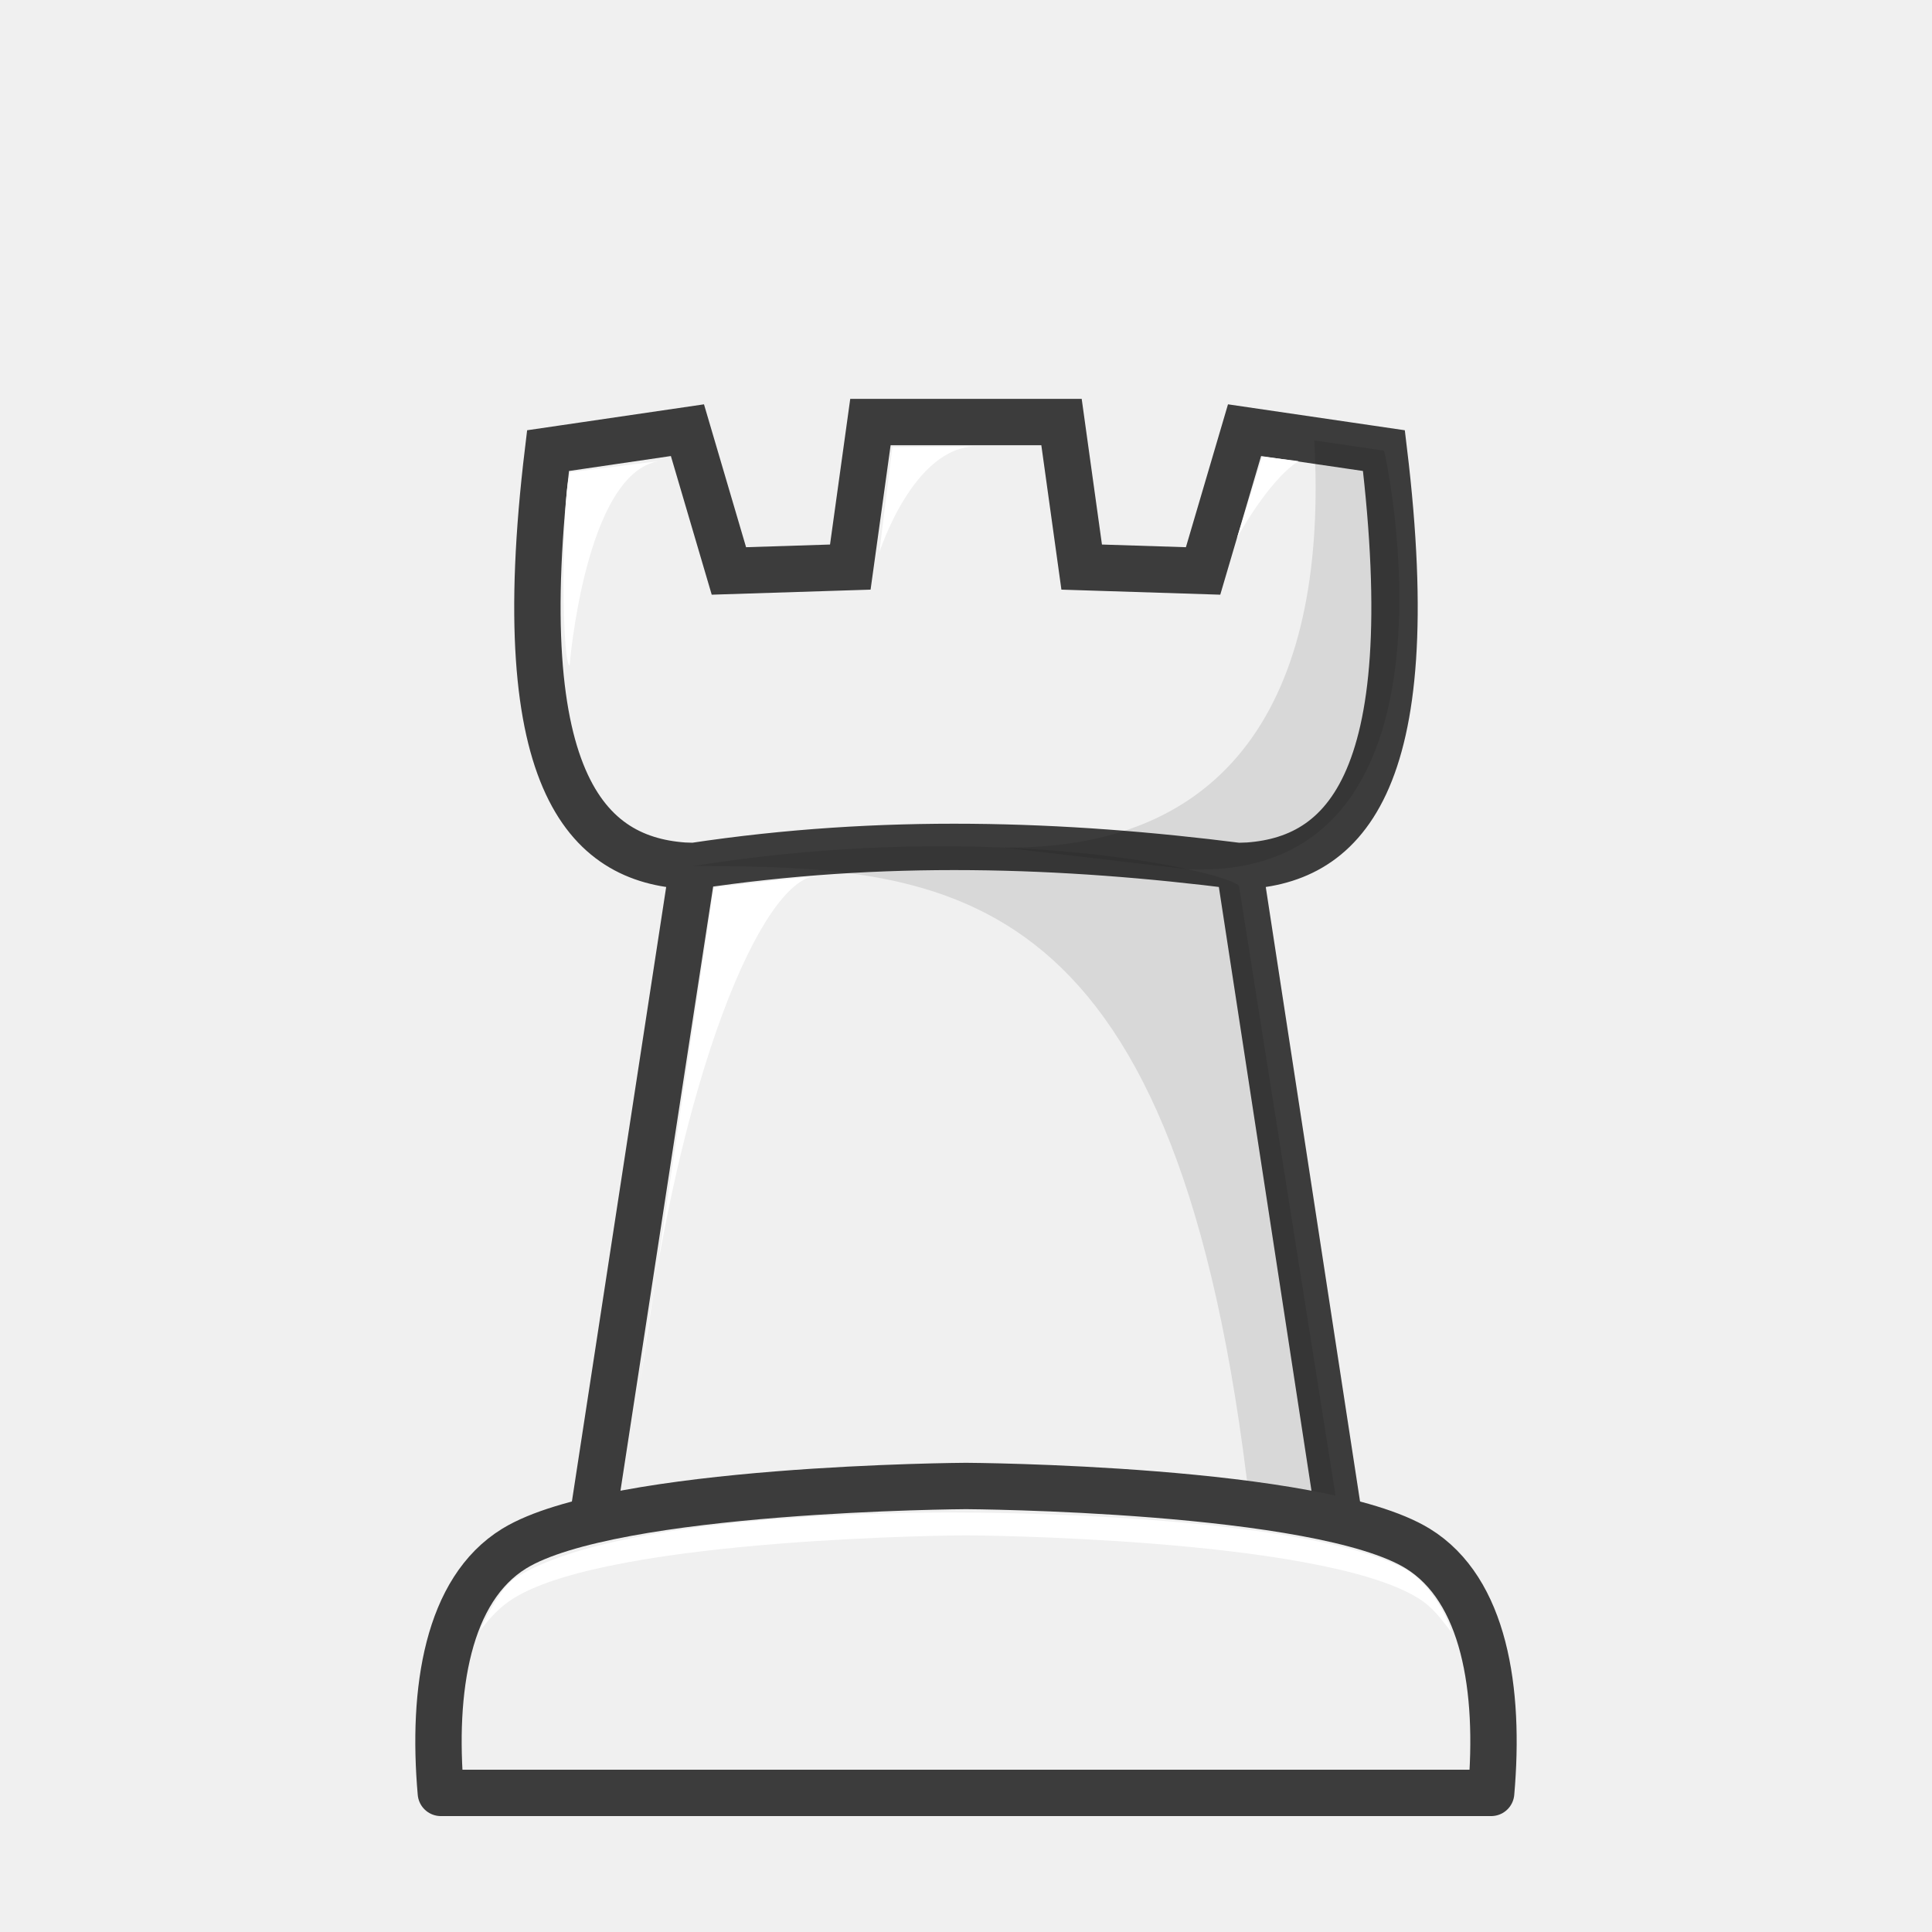
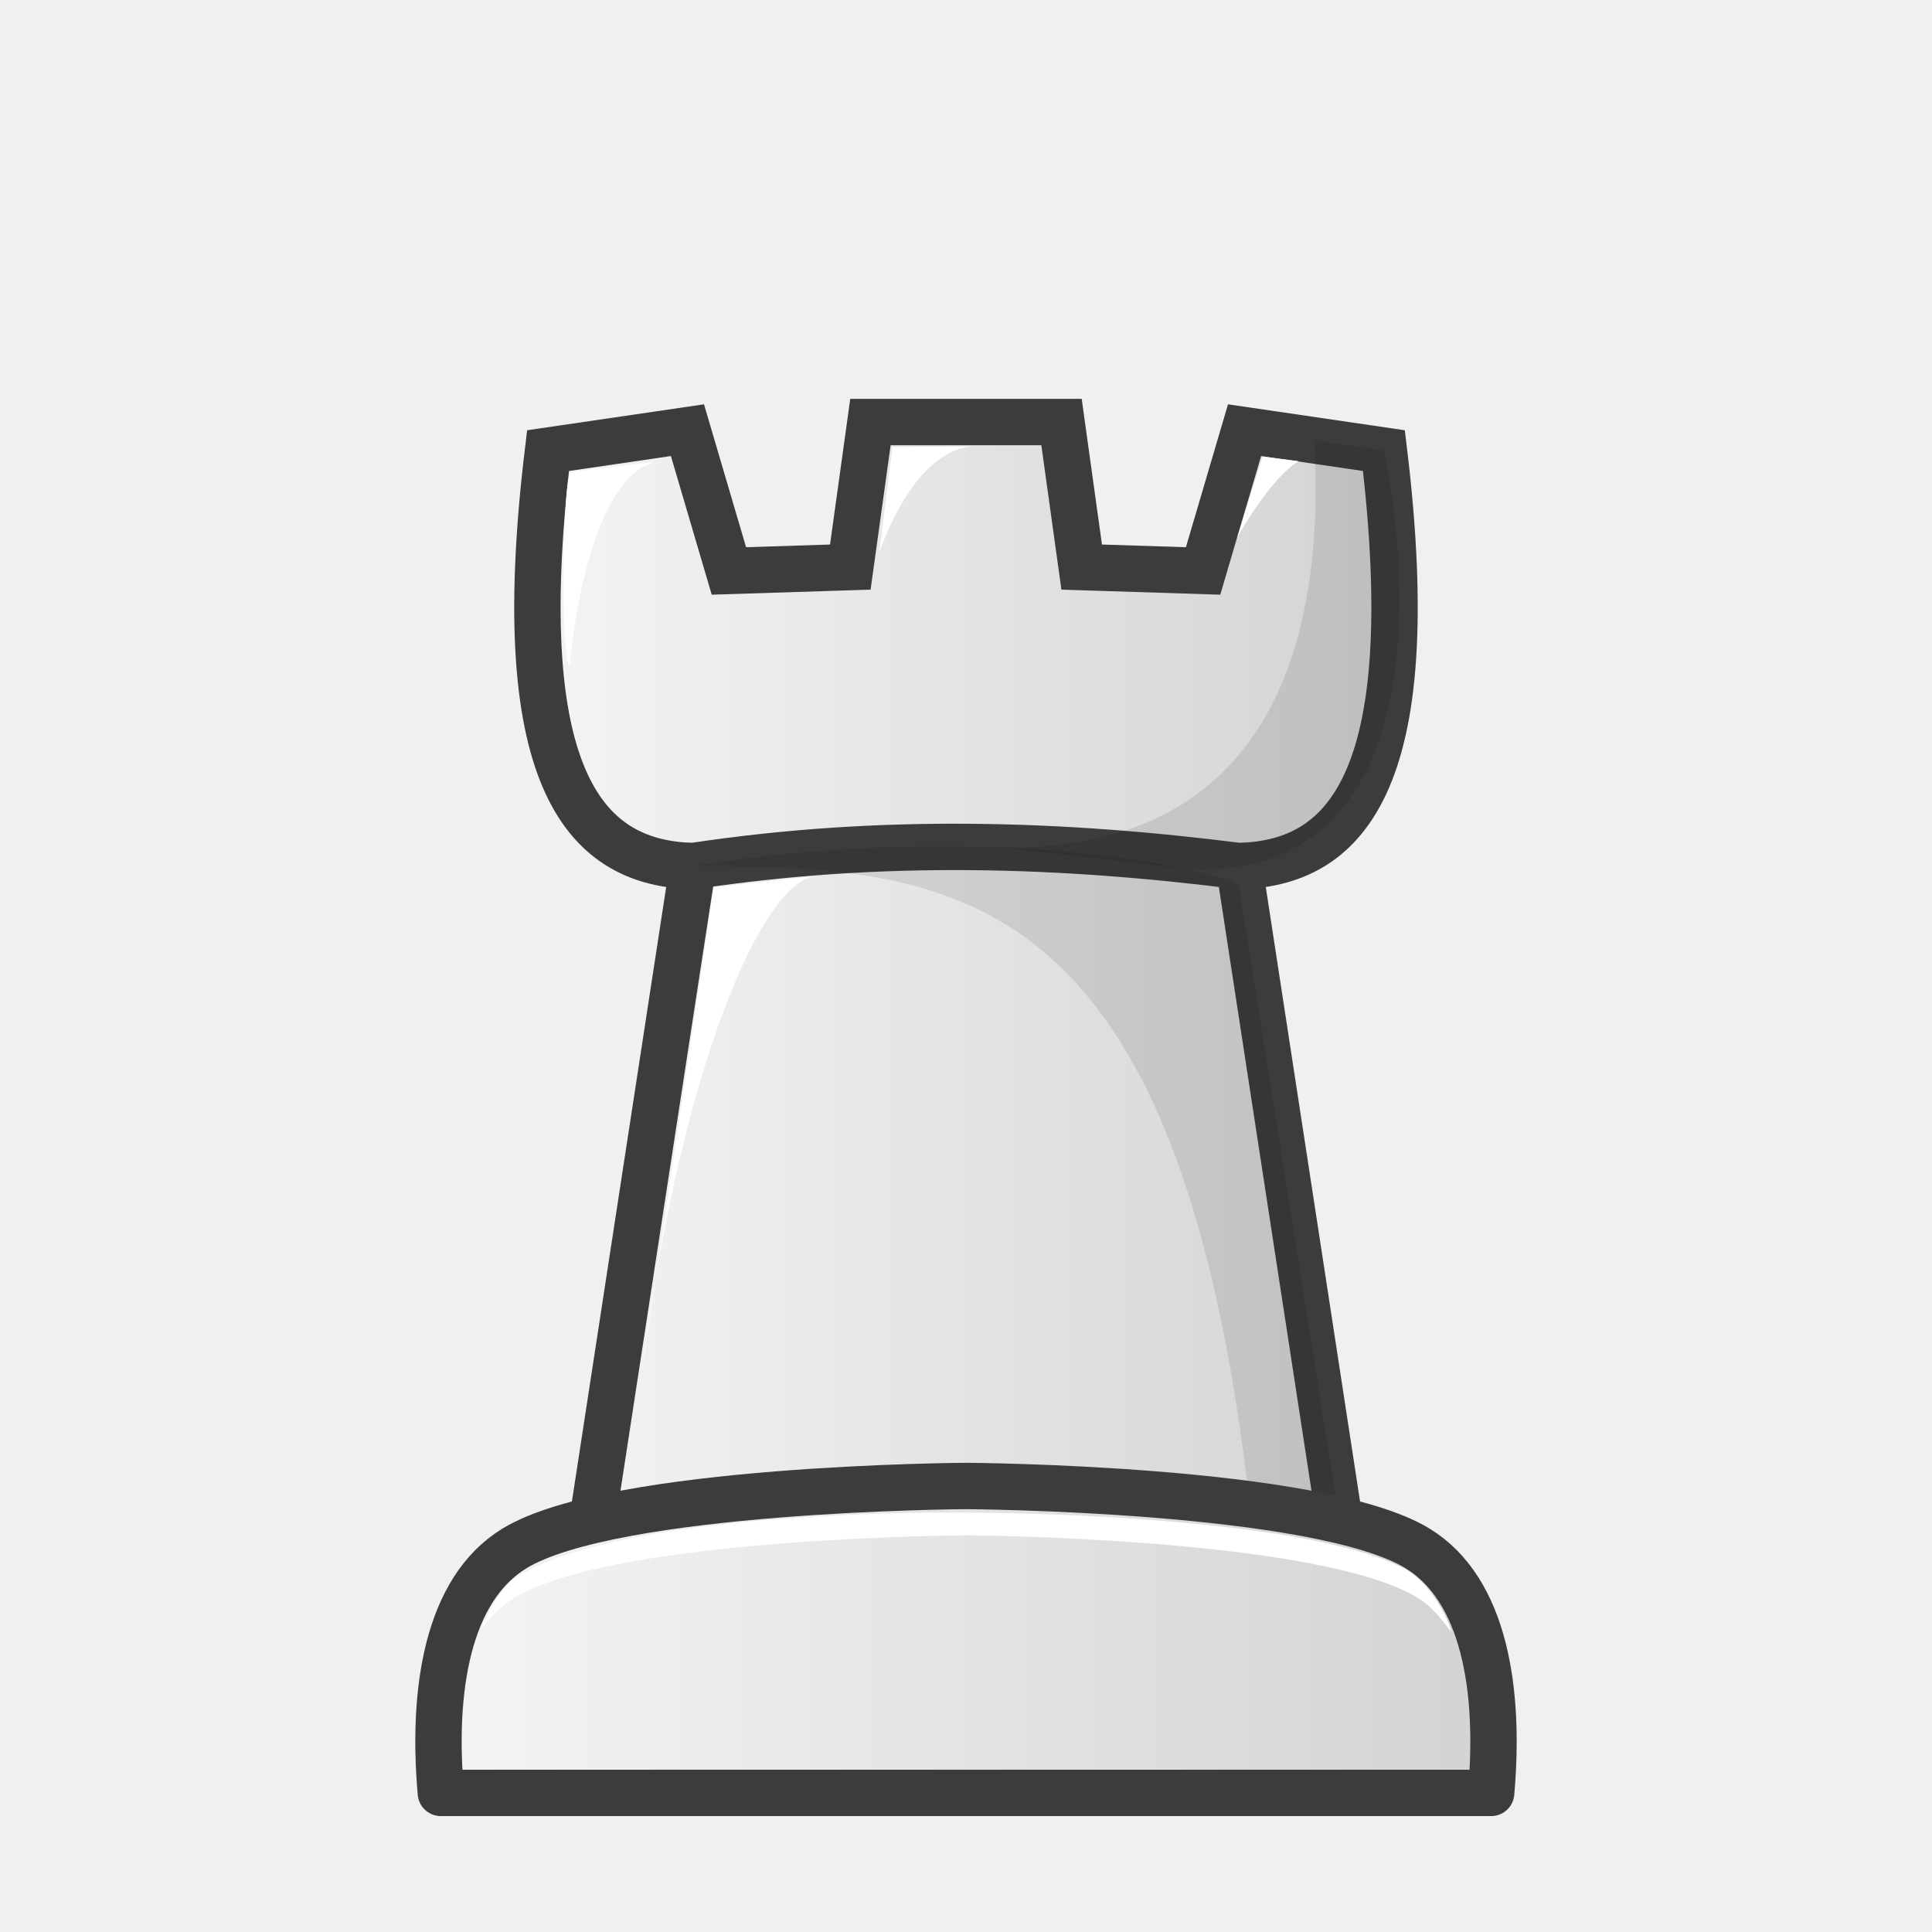
- <svg xmlns="http://www.w3.org/2000/svg" width="50mm" height="50mm" clip-rule="evenodd" fill-rule="evenodd" image-rendering="optimizeQuality" shape-rendering="geometricPrecision" text-rendering="geometricPrecision" version="1.1" viewBox="0 0 50 50">
-   <g transform="translate(-.00019118 1.9931)" clip-rule="evenodd" fill-rule="evenodd" image-rendering="optimizeQuality" shape-rendering="geometricPrecision">
-     <path d="m17.932 20.421c4.906-0.741 9.579-0.578 14.136 0m-17.885-10.752c-1.059 8.767 1.103 10.677 3.748 10.752l-2.786 18.159h19.709l-2.786-18.159c2.645-0.074 4.807-1.985 3.748-10.752l-3.607-0.529-1.073 3.643-3.142-0.1-0.522-3.754h-4.945l-0.521 3.754-3.142 0.1-1.073-3.643z" fill="#f0f0f0" stroke="#3c3c3c" stroke-width="1.2" />
-     <path d="m17.932 20.421c6.828 0 12.588 0.408 14.419 16.572l2.319 0.386-2.602-16.428c-0.031-0.308-6.088-1.822-14.136-0.529z" opacity=".1" />
+ <svg xmlns="http://www.w3.org/2000/svg" xmlns:xlink="http://www.w3.org/1999/xlink" width="50mm" height="50mm" clip-rule="evenodd" fill-rule="evenodd" image-rendering="optimizeQuality" shape-rendering="geometricPrecision" text-rendering="geometricPrecision" version="1.1" viewBox="0 0 50 50">
+   <defs>
+     <linearGradient id="linearGradient3313" x1="13.304" x2="36.695" y1="23.755" y2="23.755" gradientTransform="translate(-.00019118 1.9931)" gradientUnits="userSpaceOnUse" xlink:href="#2" />
+     <linearGradient id="2">
+       <stop stop-color="#f5f5f5" offset="0" />
+       <stop stop-color="#d2d2d2" offset="1" />
+     </linearGradient>
+     <linearGradient id="linearGradient3315" x1="10.748" x2="39.253" y1="40.435" y2="40.435" gradientTransform="translate(-.00019118 1.9931)" gradientUnits="userSpaceOnUse" xlink:href="#2" />
+   </defs>
+   <g clip-rule="evenodd" fill-rule="evenodd" shape-rendering="geometricPrecision">
+     <path d="m17.932 22.414c4.906-0.741 9.579-0.578 14.136 0m-17.885-10.752c-1.059 8.767 1.103 10.677 3.748 10.752l-2.786 18.159h19.709l-2.786-18.159c2.645-0.074 4.807-1.985 3.748-10.752l-3.607-0.529-1.073 3.643-3.142-0.1-0.522-3.754h-4.945l-0.521 3.754-3.142 0.1-1.073-3.643z" fill="url(#linearGradient3313)" image-rendering="optimizeQuality" stroke="#3c3c3c" stroke-width="1.2" />
+     <path d="m17.932 22.414c6.828 0 12.588 0.408 14.419 16.572l2.319 0.386-2.602-16.428c-0.031-0.308-6.088-1.822-14.136-0.529z" image-rendering="optimizeQuality" opacity=".1" />
    <g fill="#fff">
-       <path d="m14.777 10.226 2.277-0.286c-1.914 0.312-2.313 5.296-2.313 5.296-0.238-0.177-0.188-4.903 0.036-5.01z" />
-       <path d="m25.276 9.558c-1.648 0-2.519 2.748-2.519 2.748l0.337-2.729z" />
-       <path d="m32.671 9.823 0.934 0.118c-0.785 0.5-1.591 1.988-1.591 1.988z" />
-       <path d="m18.472 20.971 2.621-0.293c-1.364 0.153-3.509 4.982-4.526 13.113z" />
+       <path d="m14.777 12.219 2.277-0.286c-1.914 0.312-2.313 5.296-2.313 5.296-0.238-0.177-0.188-4.903 0.036-5.01z" image-rendering="optimizeQuality" />
+       <path d="m25.276 11.551c-1.648 0-2.519 2.748-2.519 2.748l0.337-2.729z" image-rendering="optimizeQuality" />
+       <path d="m32.671 11.816 0.934 0.118c-0.785 0.5-1.591 1.988-1.591 1.988z" image-rendering="optimizeQuality" />
+       <path d="m18.472 22.964 2.621-0.293c-1.364 0.153-3.509 4.982-4.526 13.113z" image-rendering="optimizeQuality" />
    </g>
-     <path d="m34.013 9.405c0.357 6.364-1.95 10.603-8.041 10.536l4.778 0.563c7.523 0.309 5.101-10.806 5.067-10.835z" opacity=".1" />
-     <path d="m25 36.464s-9.131 0.048-11.691 1.619c-1.727 1.06-2.135 3.651-1.9 6.324h27.182c0.235-2.672-0.173-5.263-1.9-6.324-2.56-1.571-11.691-1.619-11.691-1.619z" fill="#f0f0f0" stroke="#3c3c3c" stroke-linejoin="round" stroke-width="1.2" />
-     <path d="m25 37.153s-8.712-0.137-11.624 1.666c-0.37 0.229-0.699 0.839-0.954 1.39 0.261-0.331 0.502-0.613 0.887-0.849 2.56-1.571 11.691-1.619 11.691-1.619s9.132 0.048 11.692 1.619c0.391 0.24 0.592 0.532 0.856 0.87 0.026-0.076-0.408-1.158-1.144-1.596-2.755-1.492-11.403-1.481-11.403-1.481z" fill="#fff" />
+     <path d="m34.013 11.398c0.357 6.364-1.95 10.603-8.041 10.536l4.778 0.563c7.523 0.309 5.101-10.806 5.067-10.835z" image-rendering="optimizeQuality" opacity=".1" />
+     <path d="m25 38.457s-9.131 0.048-11.691 1.619c-1.727 1.06-2.135 3.651-1.9 6.324h27.182c0.235-2.672-0.173-5.263-1.9-6.324-2.56-1.571-11.691-1.619-11.691-1.619z" fill="url(#linearGradient3315)" image-rendering="optimizeQuality" stroke="#3c3c3c" stroke-linejoin="round" stroke-width="1.2" />
+     <path d="m25 39.146s-8.712-0.137-11.624 1.666c-0.37 0.229-0.699 0.839-0.954 1.39 0.261-0.331 0.502-0.613 0.887-0.849 2.56-1.571 11.691-1.619 11.691-1.619s9.132 0.048 11.692 1.619c0.391 0.24 0.592 0.532 0.856 0.87 0.026-0.076-0.408-1.158-1.144-1.596-2.755-1.492-11.403-1.481-11.403-1.481z" fill="#fff" image-rendering="optimizeQuality" />
  </g>
</svg>
